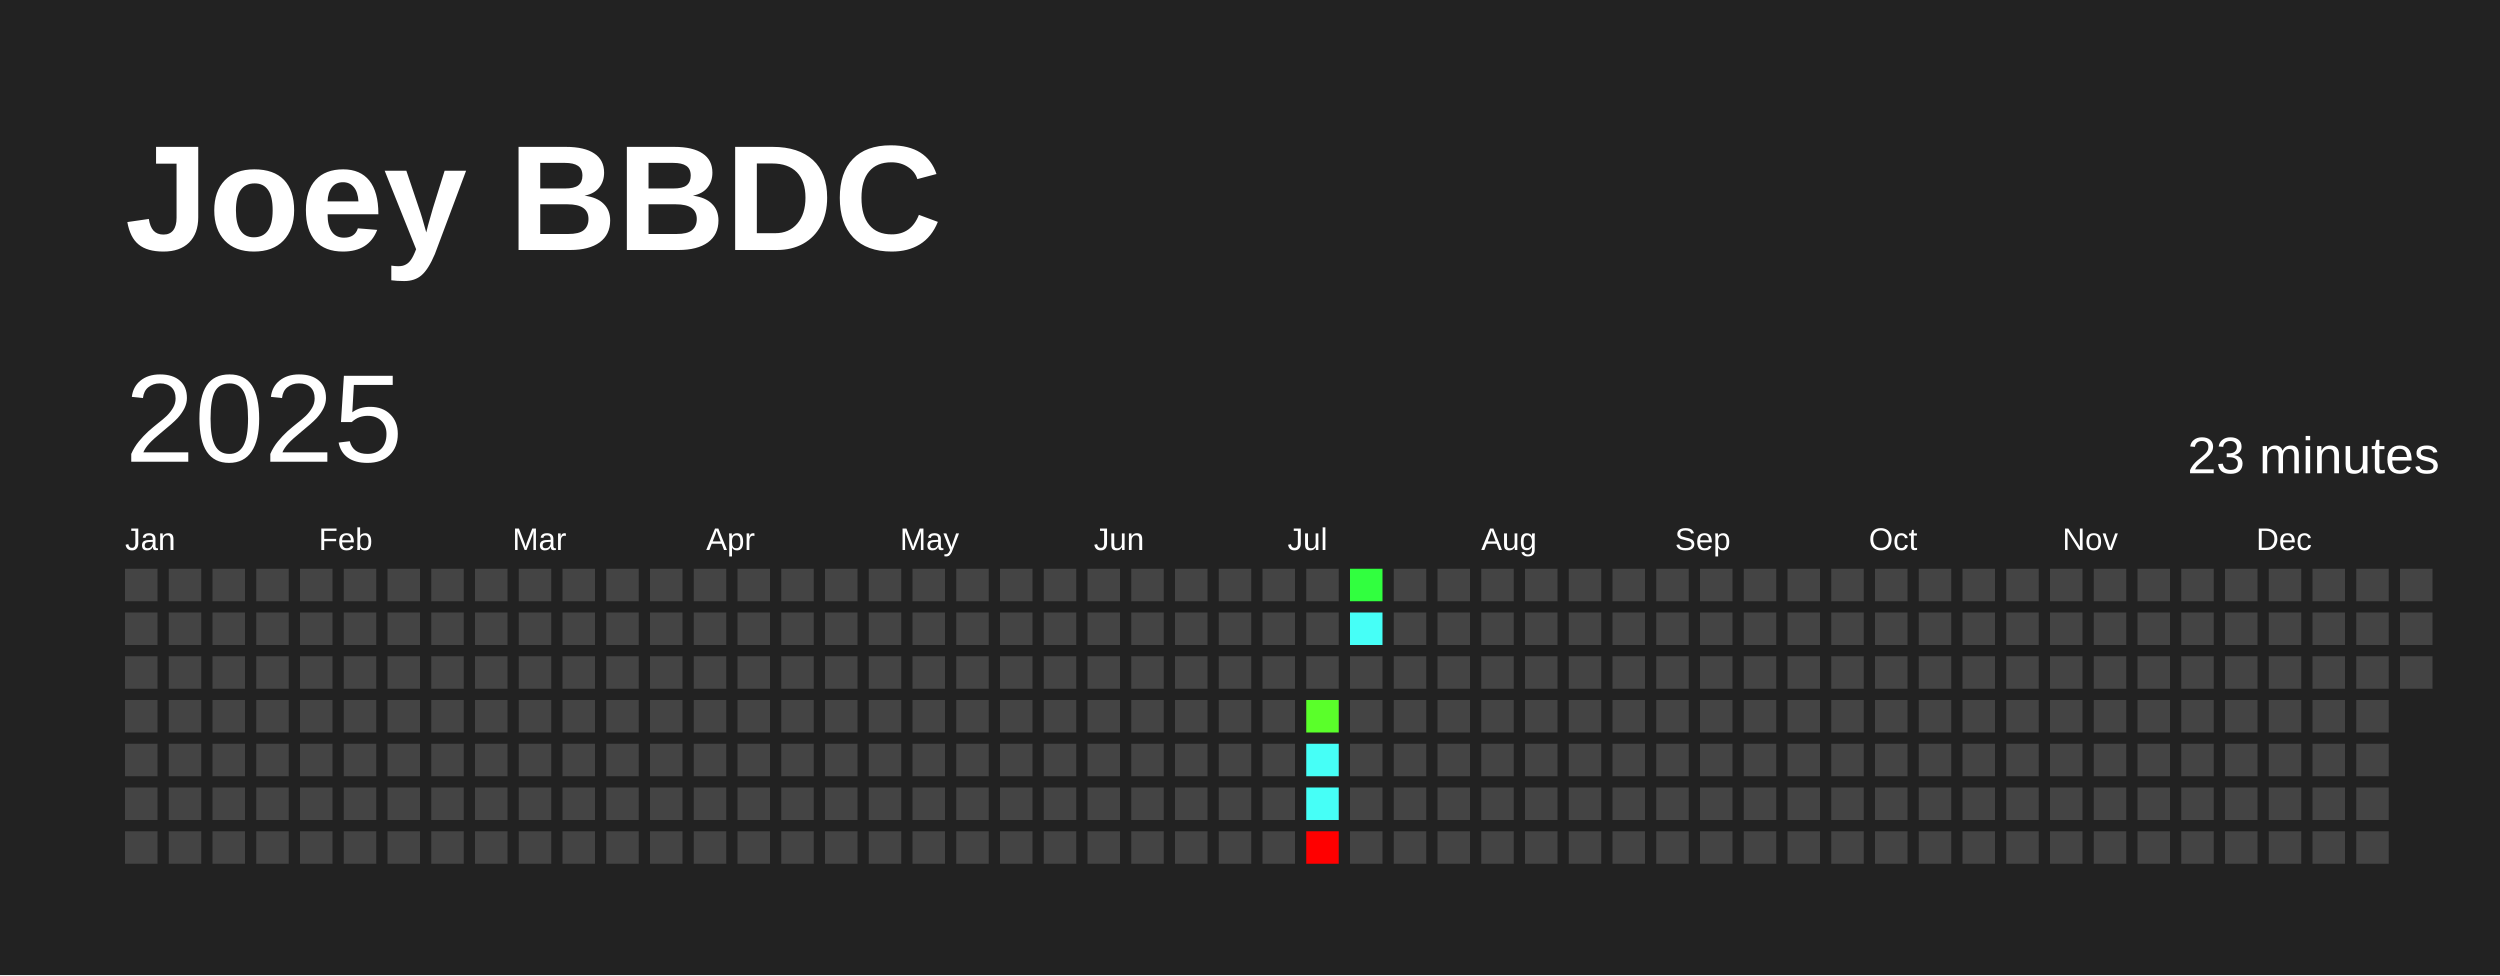
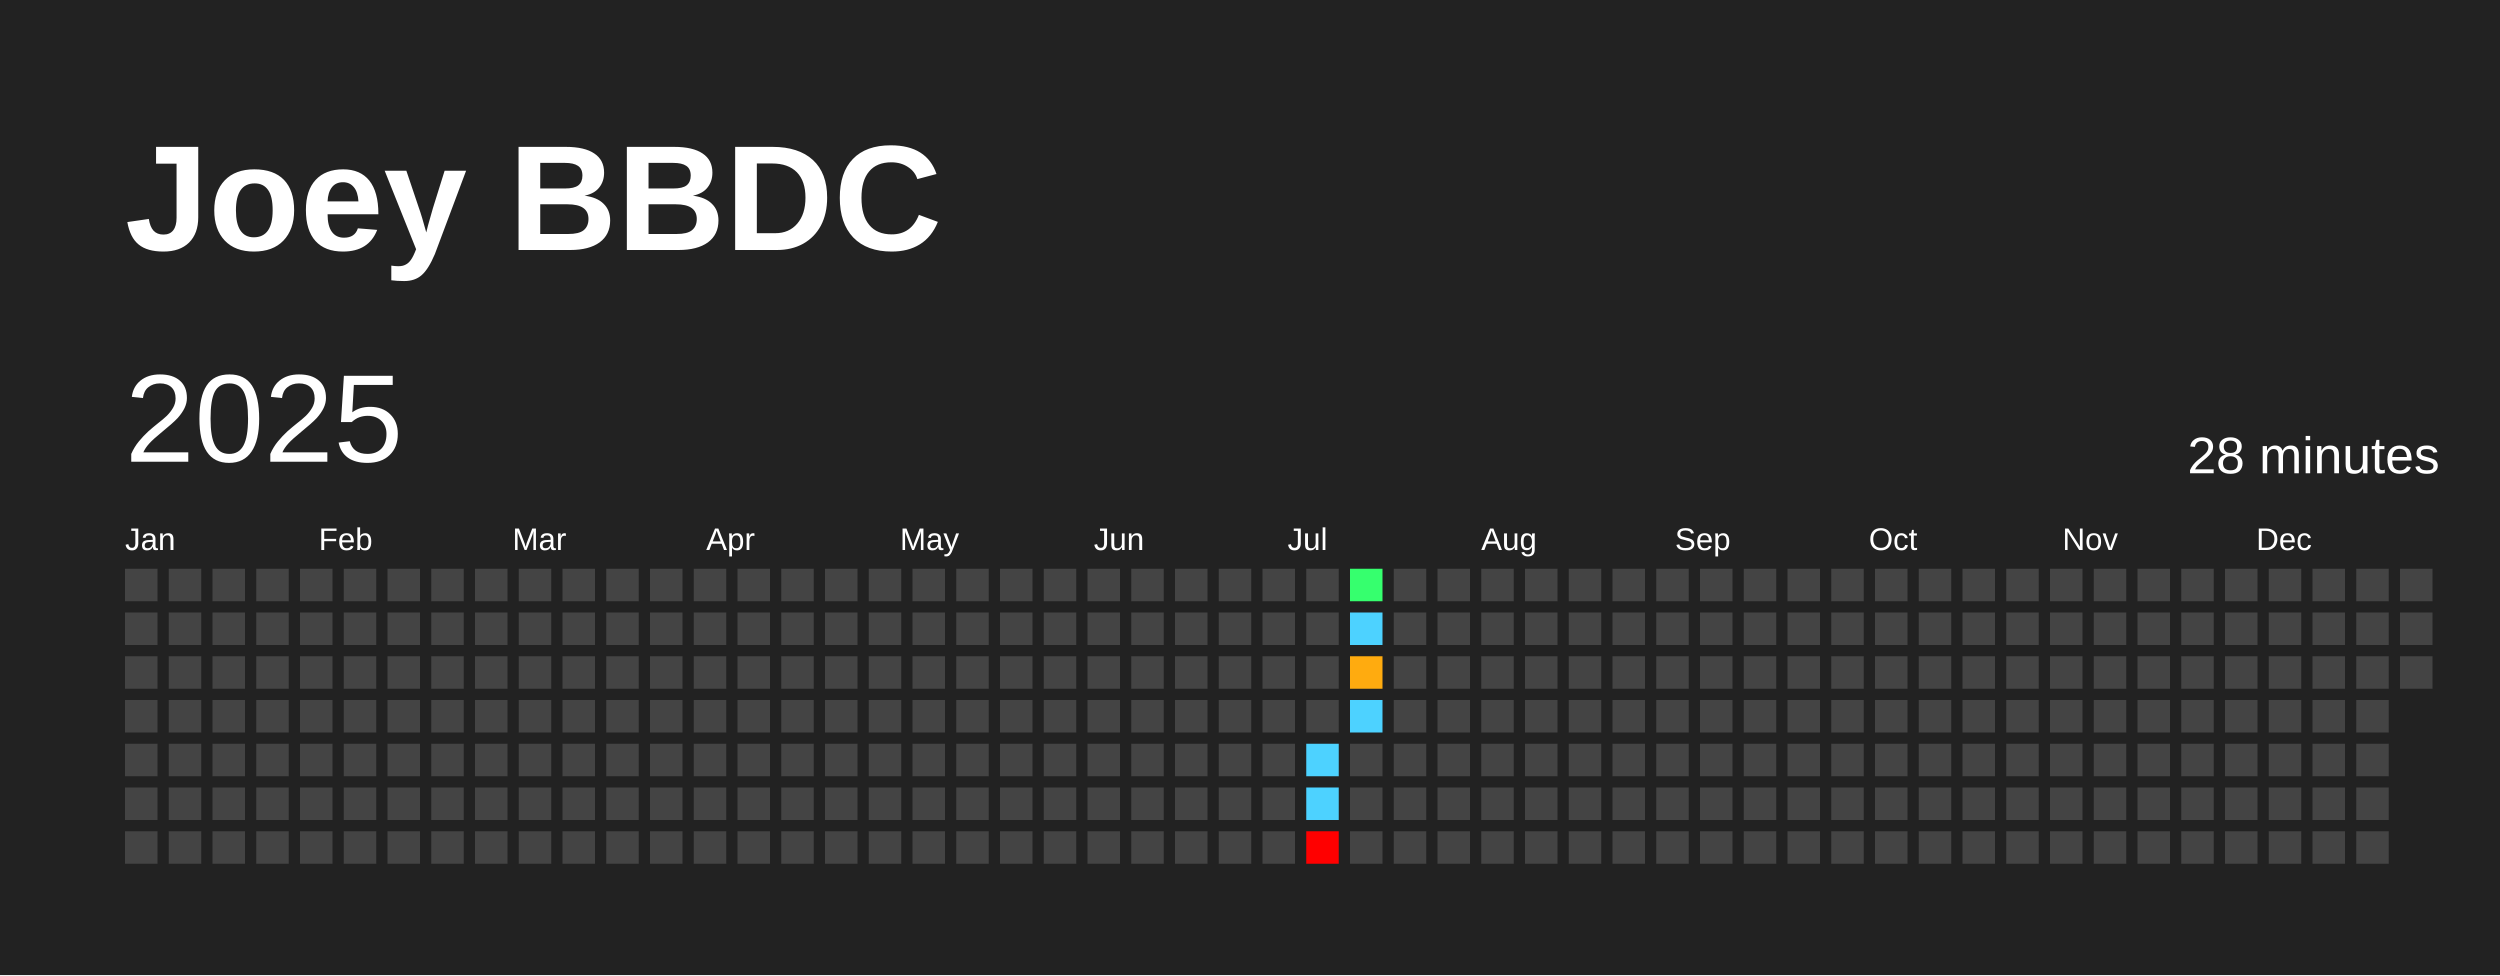
<svg xmlns="http://www.w3.org/2000/svg" baseProfile="full" height="78mm" version="1.1" viewBox="0,0,200,78" width="200mm">
  <defs />
  <rect fill="#222222" height="78" width="200" x="0" y="0" />
  <text fill="#FFFFFF" style="font-size:12px; font-family:Arial; font-weight:bold;" x="10" y="20">Joey BBDC</text>
  <text dominant-baseline="hanging" fill="#FFFFFF" style="font-size:10.0px; font-family:Arial;" x="10" y="30">2025</text>
-   <text dominant-baseline="hanging" fill="#FFFFFF" style="font-size:4.125px; font-family:Arial;" x="175" y="35">23 minutes</text>
+   <text dominant-baseline="hanging" fill="#FFFFFF" style="font-size:4.125px; font-family:Arial;" x="175" y="35">28 minutes</text>
  <text fill="#FFFFFF" style="font-size:2.5px; font-family:Arial" x="10.0" y="44">Jan</text>
  <text fill="#FFFFFF" style="font-size:2.5px; font-family:Arial" x="25.5" y="44">Feb</text>
  <text fill="#FFFFFF" style="font-size:2.5px; font-family:Arial" x="41.0" y="44">Mar</text>
  <text fill="#FFFFFF" style="font-size:2.5px; font-family:Arial" x="56.5" y="44">Apr</text>
  <text fill="#FFFFFF" style="font-size:2.5px; font-family:Arial" x="72.0" y="44">May</text>
  <text fill="#FFFFFF" style="font-size:2.5px; font-family:Arial" x="87.5" y="44">Jun</text>
  <text fill="#FFFFFF" style="font-size:2.5px; font-family:Arial" x="103.0" y="44">Jul</text>
  <text fill="#FFFFFF" style="font-size:2.5px; font-family:Arial" x="118.5" y="44">Aug</text>
  <text fill="#FFFFFF" style="font-size:2.5px; font-family:Arial" x="134.0" y="44">Sep</text>
  <text fill="#FFFFFF" style="font-size:2.5px; font-family:Arial" x="149.5" y="44">Oct</text>
  <text fill="#FFFFFF" style="font-size:2.5px; font-family:Arial" x="165.0" y="44">Nov</text>
  <text fill="#FFFFFF" style="font-size:2.5px; font-family:Arial" x="180.5" y="44">Dec</text>
  <rect fill="#444444" height="2.6" width="2.6" x="10.0" y="45.5" />
  <rect fill="#444444" height="2.6" width="2.6" x="10.0" y="49.0" />
  <rect fill="#444444" height="2.6" width="2.6" x="10.0" y="52.5" />
  <rect fill="#444444" height="2.6" width="2.6" x="10.0" y="56.0" />
  <rect fill="#444444" height="2.6" width="2.6" x="10.0" y="59.5" />
  <rect fill="#444444" height="2.6" width="2.6" x="10.0" y="63.0" />
  <rect fill="#444444" height="2.6" width="2.6" x="10.0" y="66.5" />
  <rect fill="#444444" height="2.6" width="2.6" x="13.5" y="45.5" />
  <rect fill="#444444" height="2.6" width="2.6" x="13.5" y="49.0" />
  <rect fill="#444444" height="2.6" width="2.6" x="13.5" y="52.5" />
  <rect fill="#444444" height="2.6" width="2.6" x="13.5" y="56.0" />
  <rect fill="#444444" height="2.6" width="2.6" x="13.5" y="59.5" />
  <rect fill="#444444" height="2.6" width="2.6" x="13.5" y="63.0" />
  <rect fill="#444444" height="2.6" width="2.6" x="13.5" y="66.5" />
  <rect fill="#444444" height="2.6" width="2.6" x="17.0" y="45.5" />
  <rect fill="#444444" height="2.6" width="2.6" x="17.0" y="49.0" />
  <rect fill="#444444" height="2.6" width="2.6" x="17.0" y="52.5" />
  <rect fill="#444444" height="2.6" width="2.6" x="17.0" y="56.0" />
  <rect fill="#444444" height="2.6" width="2.6" x="17.0" y="59.5" />
  <rect fill="#444444" height="2.6" width="2.6" x="17.0" y="63.0" />
  <rect fill="#444444" height="2.6" width="2.6" x="17.0" y="66.5" />
  <rect fill="#444444" height="2.6" width="2.6" x="20.5" y="45.5" />
  <rect fill="#444444" height="2.6" width="2.6" x="20.5" y="49.0" />
  <rect fill="#444444" height="2.6" width="2.6" x="20.5" y="52.5" />
  <rect fill="#444444" height="2.6" width="2.6" x="20.5" y="56.0" />
  <rect fill="#444444" height="2.6" width="2.6" x="20.5" y="59.5" />
  <rect fill="#444444" height="2.6" width="2.6" x="20.5" y="63.0" />
  <rect fill="#444444" height="2.6" width="2.6" x="20.5" y="66.5" />
  <rect fill="#444444" height="2.6" width="2.6" x="24.0" y="45.5" />
  <rect fill="#444444" height="2.6" width="2.6" x="24.0" y="49.0" />
  <rect fill="#444444" height="2.6" width="2.6" x="24.0" y="52.5" />
  <rect fill="#444444" height="2.6" width="2.6" x="24.0" y="56.0" />
  <rect fill="#444444" height="2.6" width="2.6" x="24.0" y="59.5" />
  <rect fill="#444444" height="2.6" width="2.6" x="24.0" y="63.0" />
  <rect fill="#444444" height="2.6" width="2.6" x="24.0" y="66.5" />
  <rect fill="#444444" height="2.6" width="2.6" x="27.5" y="45.5" />
  <rect fill="#444444" height="2.6" width="2.6" x="27.5" y="49.0" />
  <rect fill="#444444" height="2.6" width="2.6" x="27.5" y="52.5" />
  <rect fill="#444444" height="2.6" width="2.6" x="27.5" y="56.0" />
  <rect fill="#444444" height="2.6" width="2.6" x="27.5" y="59.5" />
  <rect fill="#444444" height="2.6" width="2.6" x="27.5" y="63.0" />
  <rect fill="#444444" height="2.6" width="2.6" x="27.5" y="66.5" />
  <rect fill="#444444" height="2.6" width="2.6" x="31.0" y="45.5" />
  <rect fill="#444444" height="2.6" width="2.6" x="31.0" y="49.0" />
  <rect fill="#444444" height="2.6" width="2.6" x="31.0" y="52.5" />
  <rect fill="#444444" height="2.6" width="2.6" x="31.0" y="56.0" />
  <rect fill="#444444" height="2.6" width="2.6" x="31.0" y="59.5" />
  <rect fill="#444444" height="2.6" width="2.6" x="31.0" y="63.0" />
  <rect fill="#444444" height="2.6" width="2.6" x="31.0" y="66.5" />
  <rect fill="#444444" height="2.6" width="2.6" x="34.5" y="45.5" />
  <rect fill="#444444" height="2.6" width="2.6" x="34.5" y="49.0" />
  <rect fill="#444444" height="2.6" width="2.6" x="34.5" y="52.5" />
  <rect fill="#444444" height="2.6" width="2.6" x="34.5" y="56.0" />
  <rect fill="#444444" height="2.6" width="2.6" x="34.5" y="59.5" />
  <rect fill="#444444" height="2.6" width="2.6" x="34.5" y="63.0" />
  <rect fill="#444444" height="2.6" width="2.6" x="34.5" y="66.5" />
  <rect fill="#444444" height="2.6" width="2.6" x="38.0" y="45.5" />
  <rect fill="#444444" height="2.6" width="2.6" x="38.0" y="49.0" />
  <rect fill="#444444" height="2.6" width="2.6" x="38.0" y="52.5" />
  <rect fill="#444444" height="2.6" width="2.6" x="38.0" y="56.0" />
  <rect fill="#444444" height="2.6" width="2.6" x="38.0" y="59.5" />
  <rect fill="#444444" height="2.6" width="2.6" x="38.0" y="63.0" />
  <rect fill="#444444" height="2.6" width="2.6" x="38.0" y="66.5" />
  <rect fill="#444444" height="2.6" width="2.6" x="41.5" y="45.5" />
  <rect fill="#444444" height="2.6" width="2.6" x="41.5" y="49.0" />
  <rect fill="#444444" height="2.6" width="2.6" x="41.5" y="52.5" />
  <rect fill="#444444" height="2.6" width="2.6" x="41.5" y="56.0" />
  <rect fill="#444444" height="2.6" width="2.6" x="41.5" y="59.5" />
  <rect fill="#444444" height="2.6" width="2.6" x="41.5" y="63.0" />
  <rect fill="#444444" height="2.6" width="2.6" x="41.5" y="66.5" />
  <rect fill="#444444" height="2.6" width="2.6" x="45.0" y="45.5" />
  <rect fill="#444444" height="2.6" width="2.6" x="45.0" y="49.0" />
  <rect fill="#444444" height="2.6" width="2.6" x="45.0" y="52.5" />
  <rect fill="#444444" height="2.6" width="2.6" x="45.0" y="56.0" />
  <rect fill="#444444" height="2.6" width="2.6" x="45.0" y="59.5" />
  <rect fill="#444444" height="2.6" width="2.6" x="45.0" y="63.0" />
  <rect fill="#444444" height="2.6" width="2.6" x="45.0" y="66.5" />
  <rect fill="#444444" height="2.6" width="2.6" x="48.5" y="45.5" />
  <rect fill="#444444" height="2.6" width="2.6" x="48.5" y="49.0" />
  <rect fill="#444444" height="2.6" width="2.6" x="48.5" y="52.5" />
  <rect fill="#444444" height="2.6" width="2.6" x="48.5" y="56.0" />
  <rect fill="#444444" height="2.6" width="2.6" x="48.5" y="59.5" />
  <rect fill="#444444" height="2.6" width="2.6" x="48.5" y="63.0" />
  <rect fill="#444444" height="2.6" width="2.6" x="48.5" y="66.5" />
  <rect fill="#444444" height="2.6" width="2.6" x="52.0" y="45.5" />
  <rect fill="#444444" height="2.6" width="2.6" x="52.0" y="49.0" />
  <rect fill="#444444" height="2.6" width="2.6" x="52.0" y="52.5" />
  <rect fill="#444444" height="2.6" width="2.6" x="52.0" y="56.0" />
  <rect fill="#444444" height="2.6" width="2.6" x="52.0" y="59.5" />
  <rect fill="#444444" height="2.6" width="2.6" x="52.0" y="63.0" />
  <rect fill="#444444" height="2.6" width="2.6" x="52.0" y="66.5" />
  <rect fill="#444444" height="2.6" width="2.6" x="55.5" y="45.5" />
  <rect fill="#444444" height="2.6" width="2.6" x="55.5" y="49.0" />
  <rect fill="#444444" height="2.6" width="2.6" x="55.5" y="52.5" />
  <rect fill="#444444" height="2.6" width="2.6" x="55.5" y="56.0" />
  <rect fill="#444444" height="2.6" width="2.6" x="55.5" y="59.5" />
  <rect fill="#444444" height="2.6" width="2.6" x="55.5" y="63.0" />
  <rect fill="#444444" height="2.6" width="2.6" x="55.5" y="66.5" />
  <rect fill="#444444" height="2.6" width="2.6" x="59.0" y="45.5" />
  <rect fill="#444444" height="2.6" width="2.6" x="59.0" y="49.0" />
  <rect fill="#444444" height="2.6" width="2.6" x="59.0" y="52.5" />
  <rect fill="#444444" height="2.6" width="2.6" x="59.0" y="56.0" />
  <rect fill="#444444" height="2.6" width="2.6" x="59.0" y="59.5" />
  <rect fill="#444444" height="2.6" width="2.6" x="59.0" y="63.0" />
  <rect fill="#444444" height="2.6" width="2.6" x="59.0" y="66.5" />
  <rect fill="#444444" height="2.6" width="2.6" x="62.5" y="45.5" />
  <rect fill="#444444" height="2.6" width="2.6" x="62.5" y="49.0" />
  <rect fill="#444444" height="2.6" width="2.6" x="62.5" y="52.5" />
  <rect fill="#444444" height="2.6" width="2.6" x="62.5" y="56.0" />
  <rect fill="#444444" height="2.6" width="2.6" x="62.5" y="59.5" />
  <rect fill="#444444" height="2.6" width="2.6" x="62.5" y="63.0" />
  <rect fill="#444444" height="2.6" width="2.6" x="62.5" y="66.5" />
  <rect fill="#444444" height="2.6" width="2.6" x="66.0" y="45.5" />
  <rect fill="#444444" height="2.6" width="2.6" x="66.0" y="49.0" />
  <rect fill="#444444" height="2.6" width="2.6" x="66.0" y="52.5" />
  <rect fill="#444444" height="2.6" width="2.6" x="66.0" y="56.0" />
  <rect fill="#444444" height="2.6" width="2.6" x="66.0" y="59.5" />
  <rect fill="#444444" height="2.6" width="2.6" x="66.0" y="63.0" />
  <rect fill="#444444" height="2.6" width="2.6" x="66.0" y="66.5" />
  <rect fill="#444444" height="2.6" width="2.6" x="69.5" y="45.5" />
  <rect fill="#444444" height="2.6" width="2.6" x="69.5" y="49.0" />
  <rect fill="#444444" height="2.6" width="2.6" x="69.5" y="52.5" />
  <rect fill="#444444" height="2.6" width="2.6" x="69.5" y="56.0" />
  <rect fill="#444444" height="2.6" width="2.6" x="69.5" y="59.5" />
  <rect fill="#444444" height="2.6" width="2.6" x="69.5" y="63.0" />
  <rect fill="#444444" height="2.6" width="2.6" x="69.5" y="66.5" />
  <rect fill="#444444" height="2.6" width="2.6" x="73.0" y="45.5" />
  <rect fill="#444444" height="2.6" width="2.6" x="73.0" y="49.0" />
  <rect fill="#444444" height="2.6" width="2.6" x="73.0" y="52.5" />
  <rect fill="#444444" height="2.6" width="2.6" x="73.0" y="56.0" />
  <rect fill="#444444" height="2.6" width="2.6" x="73.0" y="59.5" />
  <rect fill="#444444" height="2.6" width="2.6" x="73.0" y="63.0" />
  <rect fill="#444444" height="2.6" width="2.6" x="73.0" y="66.5" />
  <rect fill="#444444" height="2.6" width="2.6" x="76.5" y="45.5" />
  <rect fill="#444444" height="2.6" width="2.6" x="76.5" y="49.0" />
  <rect fill="#444444" height="2.6" width="2.6" x="76.5" y="52.5" />
  <rect fill="#444444" height="2.6" width="2.6" x="76.5" y="56.0" />
  <rect fill="#444444" height="2.6" width="2.6" x="76.5" y="59.5" />
  <rect fill="#444444" height="2.6" width="2.6" x="76.5" y="63.0" />
  <rect fill="#444444" height="2.6" width="2.6" x="76.5" y="66.5" />
  <rect fill="#444444" height="2.6" width="2.6" x="80.0" y="45.5" />
  <rect fill="#444444" height="2.6" width="2.6" x="80.0" y="49.0" />
  <rect fill="#444444" height="2.6" width="2.6" x="80.0" y="52.5" />
  <rect fill="#444444" height="2.6" width="2.6" x="80.0" y="56.0" />
  <rect fill="#444444" height="2.6" width="2.6" x="80.0" y="59.5" />
  <rect fill="#444444" height="2.6" width="2.6" x="80.0" y="63.0" />
  <rect fill="#444444" height="2.6" width="2.6" x="80.0" y="66.5" />
  <rect fill="#444444" height="2.6" width="2.6" x="83.5" y="45.5" />
  <rect fill="#444444" height="2.6" width="2.6" x="83.5" y="49.0" />
  <rect fill="#444444" height="2.6" width="2.6" x="83.5" y="52.5" />
  <rect fill="#444444" height="2.6" width="2.6" x="83.5" y="56.0" />
  <rect fill="#444444" height="2.6" width="2.6" x="83.5" y="59.5" />
  <rect fill="#444444" height="2.6" width="2.6" x="83.5" y="63.0" />
  <rect fill="#444444" height="2.6" width="2.6" x="83.5" y="66.5" />
  <rect fill="#444444" height="2.6" width="2.6" x="87.0" y="45.5" />
  <rect fill="#444444" height="2.6" width="2.6" x="87.0" y="49.0" />
  <rect fill="#444444" height="2.6" width="2.6" x="87.0" y="52.5" />
  <rect fill="#444444" height="2.6" width="2.6" x="87.0" y="56.0" />
  <rect fill="#444444" height="2.6" width="2.6" x="87.0" y="59.5" />
  <rect fill="#444444" height="2.6" width="2.6" x="87.0" y="63.0" />
  <rect fill="#444444" height="2.6" width="2.6" x="87.0" y="66.5" />
  <rect fill="#444444" height="2.6" width="2.6" x="90.5" y="45.5" />
  <rect fill="#444444" height="2.6" width="2.6" x="90.5" y="49.0" />
  <rect fill="#444444" height="2.6" width="2.6" x="90.5" y="52.5" />
  <rect fill="#444444" height="2.6" width="2.6" x="90.5" y="56.0" />
  <rect fill="#444444" height="2.6" width="2.6" x="90.5" y="59.5" />
  <rect fill="#444444" height="2.6" width="2.6" x="90.5" y="63.0" />
  <rect fill="#444444" height="2.6" width="2.6" x="90.5" y="66.5" />
  <rect fill="#444444" height="2.6" width="2.6" x="94.0" y="45.5" />
  <rect fill="#444444" height="2.6" width="2.6" x="94.0" y="49.0" />
  <rect fill="#444444" height="2.6" width="2.6" x="94.0" y="52.5" />
  <rect fill="#444444" height="2.6" width="2.6" x="94.0" y="56.0" />
  <rect fill="#444444" height="2.6" width="2.6" x="94.0" y="59.5" />
  <rect fill="#444444" height="2.6" width="2.6" x="94.0" y="63.0" />
  <rect fill="#444444" height="2.6" width="2.6" x="94.0" y="66.5" />
  <rect fill="#444444" height="2.6" width="2.6" x="97.5" y="45.5" />
  <rect fill="#444444" height="2.6" width="2.6" x="97.5" y="49.0" />
  <rect fill="#444444" height="2.6" width="2.6" x="97.5" y="52.5" />
  <rect fill="#444444" height="2.6" width="2.6" x="97.5" y="56.0" />
  <rect fill="#444444" height="2.6" width="2.6" x="97.5" y="59.5" />
  <rect fill="#444444" height="2.6" width="2.6" x="97.5" y="63.0" />
  <rect fill="#444444" height="2.6" width="2.6" x="97.5" y="66.5" />
  <rect fill="#444444" height="2.6" width="2.6" x="101.0" y="45.5" />
  <rect fill="#444444" height="2.6" width="2.6" x="101.0" y="49.0" />
  <rect fill="#444444" height="2.6" width="2.6" x="101.0" y="52.5" />
  <rect fill="#444444" height="2.6" width="2.6" x="101.0" y="56.0" />
  <rect fill="#444444" height="2.6" width="2.6" x="101.0" y="59.5" />
  <rect fill="#444444" height="2.6" width="2.6" x="101.0" y="63.0" />
  <rect fill="#444444" height="2.6" width="2.6" x="101.0" y="66.5" />
  <rect fill="#444444" height="2.6" width="2.6" x="104.5" y="45.5" />
  <rect fill="#444444" height="2.6" width="2.6" x="104.5" y="49.0" />
  <rect fill="#444444" height="2.6" width="2.6" x="104.5" y="52.5" />
-   <rect fill="#5aff2a" height="2.6" width="2.6" x="104.5" y="56.0" />
-   <rect fill="#46fff7" height="2.6" width="2.6" x="104.5" y="59.5" />
-   <rect fill="#46fff7" height="2.6" width="2.6" x="104.5" y="63.0" />
+   <rect fill="#444444" height="2.6" width="2.6" x="104.5" y="56.0" />
+   <rect fill="#4dd2ff" height="2.6" width="2.6" x="104.5" y="59.5" />
+   <rect fill="#4dd2ff" height="2.6" width="2.6" x="104.5" y="63.0" />
  <rect fill="red" height="2.6" width="2.6" x="104.5" y="66.5" />
-   <rect fill="#31ff3f" height="2.6" width="2.6" x="108.0" y="45.5" />
-   <rect fill="#46fff7" height="2.6" width="2.6" x="108.0" y="49.0" />
-   <rect fill="#444444" height="2.6" width="2.6" x="108.0" y="52.5" />
-   <rect fill="#444444" height="2.6" width="2.6" x="108.0" y="56.0" />
+   <rect fill="#36ff6e" height="2.6" width="2.6" x="108.0" y="45.5" />
+   <rect fill="#4dd2ff" height="2.6" width="2.6" x="108.0" y="49.0" />
+   <rect fill="#ffab0f" height="2.6" width="2.6" x="108.0" y="52.5" />
+   <rect fill="#4dd2ff" height="2.6" width="2.6" x="108.0" y="56.0" />
  <rect fill="#444444" height="2.6" width="2.6" x="108.0" y="59.5" />
  <rect fill="#444444" height="2.6" width="2.6" x="108.0" y="63.0" />
  <rect fill="#444444" height="2.6" width="2.6" x="108.0" y="66.5" />
  <rect fill="#444444" height="2.6" width="2.6" x="111.5" y="45.5" />
  <rect fill="#444444" height="2.6" width="2.6" x="111.5" y="49.0" />
  <rect fill="#444444" height="2.6" width="2.6" x="111.5" y="52.5" />
  <rect fill="#444444" height="2.6" width="2.6" x="111.5" y="56.0" />
  <rect fill="#444444" height="2.6" width="2.6" x="111.5" y="59.5" />
  <rect fill="#444444" height="2.6" width="2.6" x="111.5" y="63.0" />
  <rect fill="#444444" height="2.6" width="2.6" x="111.5" y="66.5" />
  <rect fill="#444444" height="2.6" width="2.6" x="115.0" y="45.5" />
  <rect fill="#444444" height="2.6" width="2.6" x="115.0" y="49.0" />
  <rect fill="#444444" height="2.6" width="2.6" x="115.0" y="52.5" />
  <rect fill="#444444" height="2.6" width="2.6" x="115.0" y="56.0" />
  <rect fill="#444444" height="2.6" width="2.6" x="115.0" y="59.5" />
  <rect fill="#444444" height="2.6" width="2.6" x="115.0" y="63.0" />
  <rect fill="#444444" height="2.6" width="2.6" x="115.0" y="66.5" />
  <rect fill="#444444" height="2.6" width="2.6" x="118.5" y="45.5" />
  <rect fill="#444444" height="2.6" width="2.6" x="118.5" y="49.0" />
  <rect fill="#444444" height="2.6" width="2.6" x="118.5" y="52.5" />
  <rect fill="#444444" height="2.6" width="2.6" x="118.5" y="56.0" />
  <rect fill="#444444" height="2.6" width="2.6" x="118.5" y="59.5" />
  <rect fill="#444444" height="2.6" width="2.6" x="118.5" y="63.0" />
  <rect fill="#444444" height="2.6" width="2.6" x="118.5" y="66.5" />
  <rect fill="#444444" height="2.6" width="2.6" x="122.0" y="45.5" />
  <rect fill="#444444" height="2.6" width="2.6" x="122.0" y="49.0" />
  <rect fill="#444444" height="2.6" width="2.6" x="122.0" y="52.5" />
  <rect fill="#444444" height="2.6" width="2.6" x="122.0" y="56.0" />
  <rect fill="#444444" height="2.6" width="2.6" x="122.0" y="59.5" />
  <rect fill="#444444" height="2.6" width="2.6" x="122.0" y="63.0" />
  <rect fill="#444444" height="2.6" width="2.6" x="122.0" y="66.5" />
  <rect fill="#444444" height="2.6" width="2.6" x="125.5" y="45.5" />
  <rect fill="#444444" height="2.6" width="2.6" x="125.5" y="49.0" />
  <rect fill="#444444" height="2.6" width="2.6" x="125.5" y="52.5" />
  <rect fill="#444444" height="2.6" width="2.6" x="125.5" y="56.0" />
  <rect fill="#444444" height="2.6" width="2.6" x="125.5" y="59.5" />
  <rect fill="#444444" height="2.6" width="2.6" x="125.5" y="63.0" />
  <rect fill="#444444" height="2.6" width="2.6" x="125.5" y="66.5" />
  <rect fill="#444444" height="2.6" width="2.6" x="129.0" y="45.5" />
  <rect fill="#444444" height="2.6" width="2.6" x="129.0" y="49.0" />
  <rect fill="#444444" height="2.6" width="2.6" x="129.0" y="52.5" />
  <rect fill="#444444" height="2.6" width="2.6" x="129.0" y="56.0" />
  <rect fill="#444444" height="2.6" width="2.6" x="129.0" y="59.5" />
  <rect fill="#444444" height="2.6" width="2.6" x="129.0" y="63.0" />
  <rect fill="#444444" height="2.6" width="2.6" x="129.0" y="66.5" />
  <rect fill="#444444" height="2.6" width="2.6" x="132.5" y="45.5" />
  <rect fill="#444444" height="2.6" width="2.6" x="132.5" y="49.0" />
  <rect fill="#444444" height="2.6" width="2.6" x="132.5" y="52.5" />
  <rect fill="#444444" height="2.6" width="2.6" x="132.5" y="56.0" />
  <rect fill="#444444" height="2.6" width="2.6" x="132.5" y="59.5" />
  <rect fill="#444444" height="2.6" width="2.6" x="132.5" y="63.0" />
  <rect fill="#444444" height="2.6" width="2.6" x="132.5" y="66.5" />
  <rect fill="#444444" height="2.6" width="2.6" x="136.0" y="45.5" />
  <rect fill="#444444" height="2.6" width="2.6" x="136.0" y="49.0" />
  <rect fill="#444444" height="2.6" width="2.6" x="136.0" y="52.5" />
  <rect fill="#444444" height="2.6" width="2.6" x="136.0" y="56.0" />
  <rect fill="#444444" height="2.6" width="2.6" x="136.0" y="59.5" />
  <rect fill="#444444" height="2.6" width="2.6" x="136.0" y="63.0" />
  <rect fill="#444444" height="2.6" width="2.6" x="136.0" y="66.5" />
  <rect fill="#444444" height="2.6" width="2.6" x="139.5" y="45.5" />
  <rect fill="#444444" height="2.6" width="2.6" x="139.5" y="49.0" />
  <rect fill="#444444" height="2.6" width="2.6" x="139.5" y="52.5" />
  <rect fill="#444444" height="2.6" width="2.6" x="139.5" y="56.0" />
  <rect fill="#444444" height="2.6" width="2.6" x="139.5" y="59.5" />
  <rect fill="#444444" height="2.6" width="2.6" x="139.5" y="63.0" />
  <rect fill="#444444" height="2.6" width="2.6" x="139.5" y="66.5" />
  <rect fill="#444444" height="2.6" width="2.6" x="143.0" y="45.5" />
  <rect fill="#444444" height="2.6" width="2.6" x="143.0" y="49.0" />
  <rect fill="#444444" height="2.6" width="2.6" x="143.0" y="52.5" />
  <rect fill="#444444" height="2.6" width="2.6" x="143.0" y="56.0" />
  <rect fill="#444444" height="2.6" width="2.6" x="143.0" y="59.5" />
  <rect fill="#444444" height="2.6" width="2.6" x="143.0" y="63.0" />
  <rect fill="#444444" height="2.6" width="2.6" x="143.0" y="66.5" />
  <rect fill="#444444" height="2.6" width="2.6" x="146.5" y="45.5" />
  <rect fill="#444444" height="2.6" width="2.6" x="146.5" y="49.0" />
  <rect fill="#444444" height="2.6" width="2.6" x="146.5" y="52.5" />
  <rect fill="#444444" height="2.6" width="2.6" x="146.5" y="56.0" />
  <rect fill="#444444" height="2.6" width="2.6" x="146.5" y="59.5" />
  <rect fill="#444444" height="2.6" width="2.6" x="146.5" y="63.0" />
  <rect fill="#444444" height="2.6" width="2.6" x="146.5" y="66.5" />
  <rect fill="#444444" height="2.6" width="2.6" x="150.0" y="45.5" />
  <rect fill="#444444" height="2.6" width="2.6" x="150.0" y="49.0" />
  <rect fill="#444444" height="2.6" width="2.6" x="150.0" y="52.5" />
  <rect fill="#444444" height="2.6" width="2.6" x="150.0" y="56.0" />
  <rect fill="#444444" height="2.6" width="2.6" x="150.0" y="59.5" />
  <rect fill="#444444" height="2.6" width="2.6" x="150.0" y="63.0" />
  <rect fill="#444444" height="2.6" width="2.6" x="150.0" y="66.5" />
  <rect fill="#444444" height="2.6" width="2.6" x="153.5" y="45.5" />
  <rect fill="#444444" height="2.6" width="2.6" x="153.5" y="49.0" />
  <rect fill="#444444" height="2.6" width="2.6" x="153.5" y="52.5" />
  <rect fill="#444444" height="2.6" width="2.6" x="153.5" y="56.0" />
  <rect fill="#444444" height="2.6" width="2.6" x="153.5" y="59.5" />
  <rect fill="#444444" height="2.6" width="2.6" x="153.5" y="63.0" />
  <rect fill="#444444" height="2.6" width="2.6" x="153.5" y="66.5" />
  <rect fill="#444444" height="2.6" width="2.6" x="157.0" y="45.5" />
  <rect fill="#444444" height="2.6" width="2.6" x="157.0" y="49.0" />
  <rect fill="#444444" height="2.6" width="2.6" x="157.0" y="52.5" />
  <rect fill="#444444" height="2.6" width="2.6" x="157.0" y="56.0" />
  <rect fill="#444444" height="2.6" width="2.6" x="157.0" y="59.5" />
  <rect fill="#444444" height="2.6" width="2.6" x="157.0" y="63.0" />
  <rect fill="#444444" height="2.6" width="2.6" x="157.0" y="66.5" />
  <rect fill="#444444" height="2.6" width="2.6" x="160.5" y="45.5" />
  <rect fill="#444444" height="2.6" width="2.6" x="160.5" y="49.0" />
  <rect fill="#444444" height="2.6" width="2.6" x="160.5" y="52.5" />
  <rect fill="#444444" height="2.6" width="2.6" x="160.5" y="56.0" />
  <rect fill="#444444" height="2.6" width="2.6" x="160.5" y="59.5" />
  <rect fill="#444444" height="2.6" width="2.6" x="160.5" y="63.0" />
  <rect fill="#444444" height="2.6" width="2.6" x="160.5" y="66.5" />
  <rect fill="#444444" height="2.6" width="2.6" x="164.0" y="45.5" />
  <rect fill="#444444" height="2.6" width="2.6" x="164.0" y="49.0" />
  <rect fill="#444444" height="2.6" width="2.6" x="164.0" y="52.5" />
  <rect fill="#444444" height="2.6" width="2.6" x="164.0" y="56.0" />
  <rect fill="#444444" height="2.6" width="2.6" x="164.0" y="59.5" />
  <rect fill="#444444" height="2.6" width="2.6" x="164.0" y="63.0" />
  <rect fill="#444444" height="2.6" width="2.6" x="164.0" y="66.5" />
  <rect fill="#444444" height="2.6" width="2.6" x="167.5" y="45.5" />
  <rect fill="#444444" height="2.6" width="2.6" x="167.5" y="49.0" />
  <rect fill="#444444" height="2.6" width="2.6" x="167.5" y="52.5" />
  <rect fill="#444444" height="2.6" width="2.6" x="167.5" y="56.0" />
  <rect fill="#444444" height="2.6" width="2.6" x="167.5" y="59.5" />
  <rect fill="#444444" height="2.6" width="2.6" x="167.5" y="63.0" />
  <rect fill="#444444" height="2.6" width="2.6" x="167.5" y="66.5" />
  <rect fill="#444444" height="2.6" width="2.6" x="171.0" y="45.5" />
  <rect fill="#444444" height="2.6" width="2.6" x="171.0" y="49.0" />
  <rect fill="#444444" height="2.6" width="2.6" x="171.0" y="52.5" />
  <rect fill="#444444" height="2.6" width="2.6" x="171.0" y="56.0" />
  <rect fill="#444444" height="2.6" width="2.6" x="171.0" y="59.5" />
  <rect fill="#444444" height="2.6" width="2.6" x="171.0" y="63.0" />
  <rect fill="#444444" height="2.6" width="2.6" x="171.0" y="66.5" />
  <rect fill="#444444" height="2.6" width="2.6" x="174.5" y="45.5" />
  <rect fill="#444444" height="2.6" width="2.6" x="174.5" y="49.0" />
  <rect fill="#444444" height="2.6" width="2.6" x="174.5" y="52.5" />
  <rect fill="#444444" height="2.6" width="2.6" x="174.5" y="56.0" />
  <rect fill="#444444" height="2.6" width="2.6" x="174.5" y="59.5" />
  <rect fill="#444444" height="2.6" width="2.6" x="174.5" y="63.0" />
  <rect fill="#444444" height="2.6" width="2.6" x="174.5" y="66.5" />
  <rect fill="#444444" height="2.6" width="2.6" x="178.0" y="45.5" />
  <rect fill="#444444" height="2.6" width="2.6" x="178.0" y="49.0" />
  <rect fill="#444444" height="2.6" width="2.6" x="178.0" y="52.5" />
  <rect fill="#444444" height="2.6" width="2.6" x="178.0" y="56.0" />
  <rect fill="#444444" height="2.6" width="2.6" x="178.0" y="59.5" />
  <rect fill="#444444" height="2.6" width="2.6" x="178.0" y="63.0" />
  <rect fill="#444444" height="2.6" width="2.6" x="178.0" y="66.5" />
  <rect fill="#444444" height="2.6" width="2.6" x="181.5" y="45.5" />
  <rect fill="#444444" height="2.6" width="2.6" x="181.5" y="49.0" />
  <rect fill="#444444" height="2.6" width="2.6" x="181.5" y="52.5" />
  <rect fill="#444444" height="2.6" width="2.6" x="181.5" y="56.0" />
  <rect fill="#444444" height="2.6" width="2.6" x="181.5" y="59.5" />
  <rect fill="#444444" height="2.6" width="2.6" x="181.5" y="63.0" />
  <rect fill="#444444" height="2.6" width="2.6" x="181.5" y="66.5" />
  <rect fill="#444444" height="2.6" width="2.6" x="185.0" y="45.5" />
  <rect fill="#444444" height="2.6" width="2.6" x="185.0" y="49.0" />
  <rect fill="#444444" height="2.6" width="2.6" x="185.0" y="52.5" />
  <rect fill="#444444" height="2.6" width="2.6" x="185.0" y="56.0" />
  <rect fill="#444444" height="2.6" width="2.6" x="185.0" y="59.5" />
  <rect fill="#444444" height="2.6" width="2.6" x="185.0" y="63.0" />
  <rect fill="#444444" height="2.6" width="2.6" x="185.0" y="66.5" />
  <rect fill="#444444" height="2.6" width="2.6" x="188.5" y="45.5" />
  <rect fill="#444444" height="2.6" width="2.6" x="188.5" y="49.0" />
  <rect fill="#444444" height="2.6" width="2.6" x="188.5" y="52.5" />
  <rect fill="#444444" height="2.6" width="2.6" x="188.5" y="56.0" />
  <rect fill="#444444" height="2.6" width="2.6" x="188.5" y="59.5" />
  <rect fill="#444444" height="2.6" width="2.6" x="188.5" y="63.0" />
  <rect fill="#444444" height="2.6" width="2.6" x="188.5" y="66.5" />
  <rect fill="#444444" height="2.6" width="2.6" x="192.0" y="45.5" />
  <rect fill="#444444" height="2.6" width="2.6" x="192.0" y="49.0" />
  <rect fill="#444444" height="2.6" width="2.6" x="192.0" y="52.5" />
</svg>
